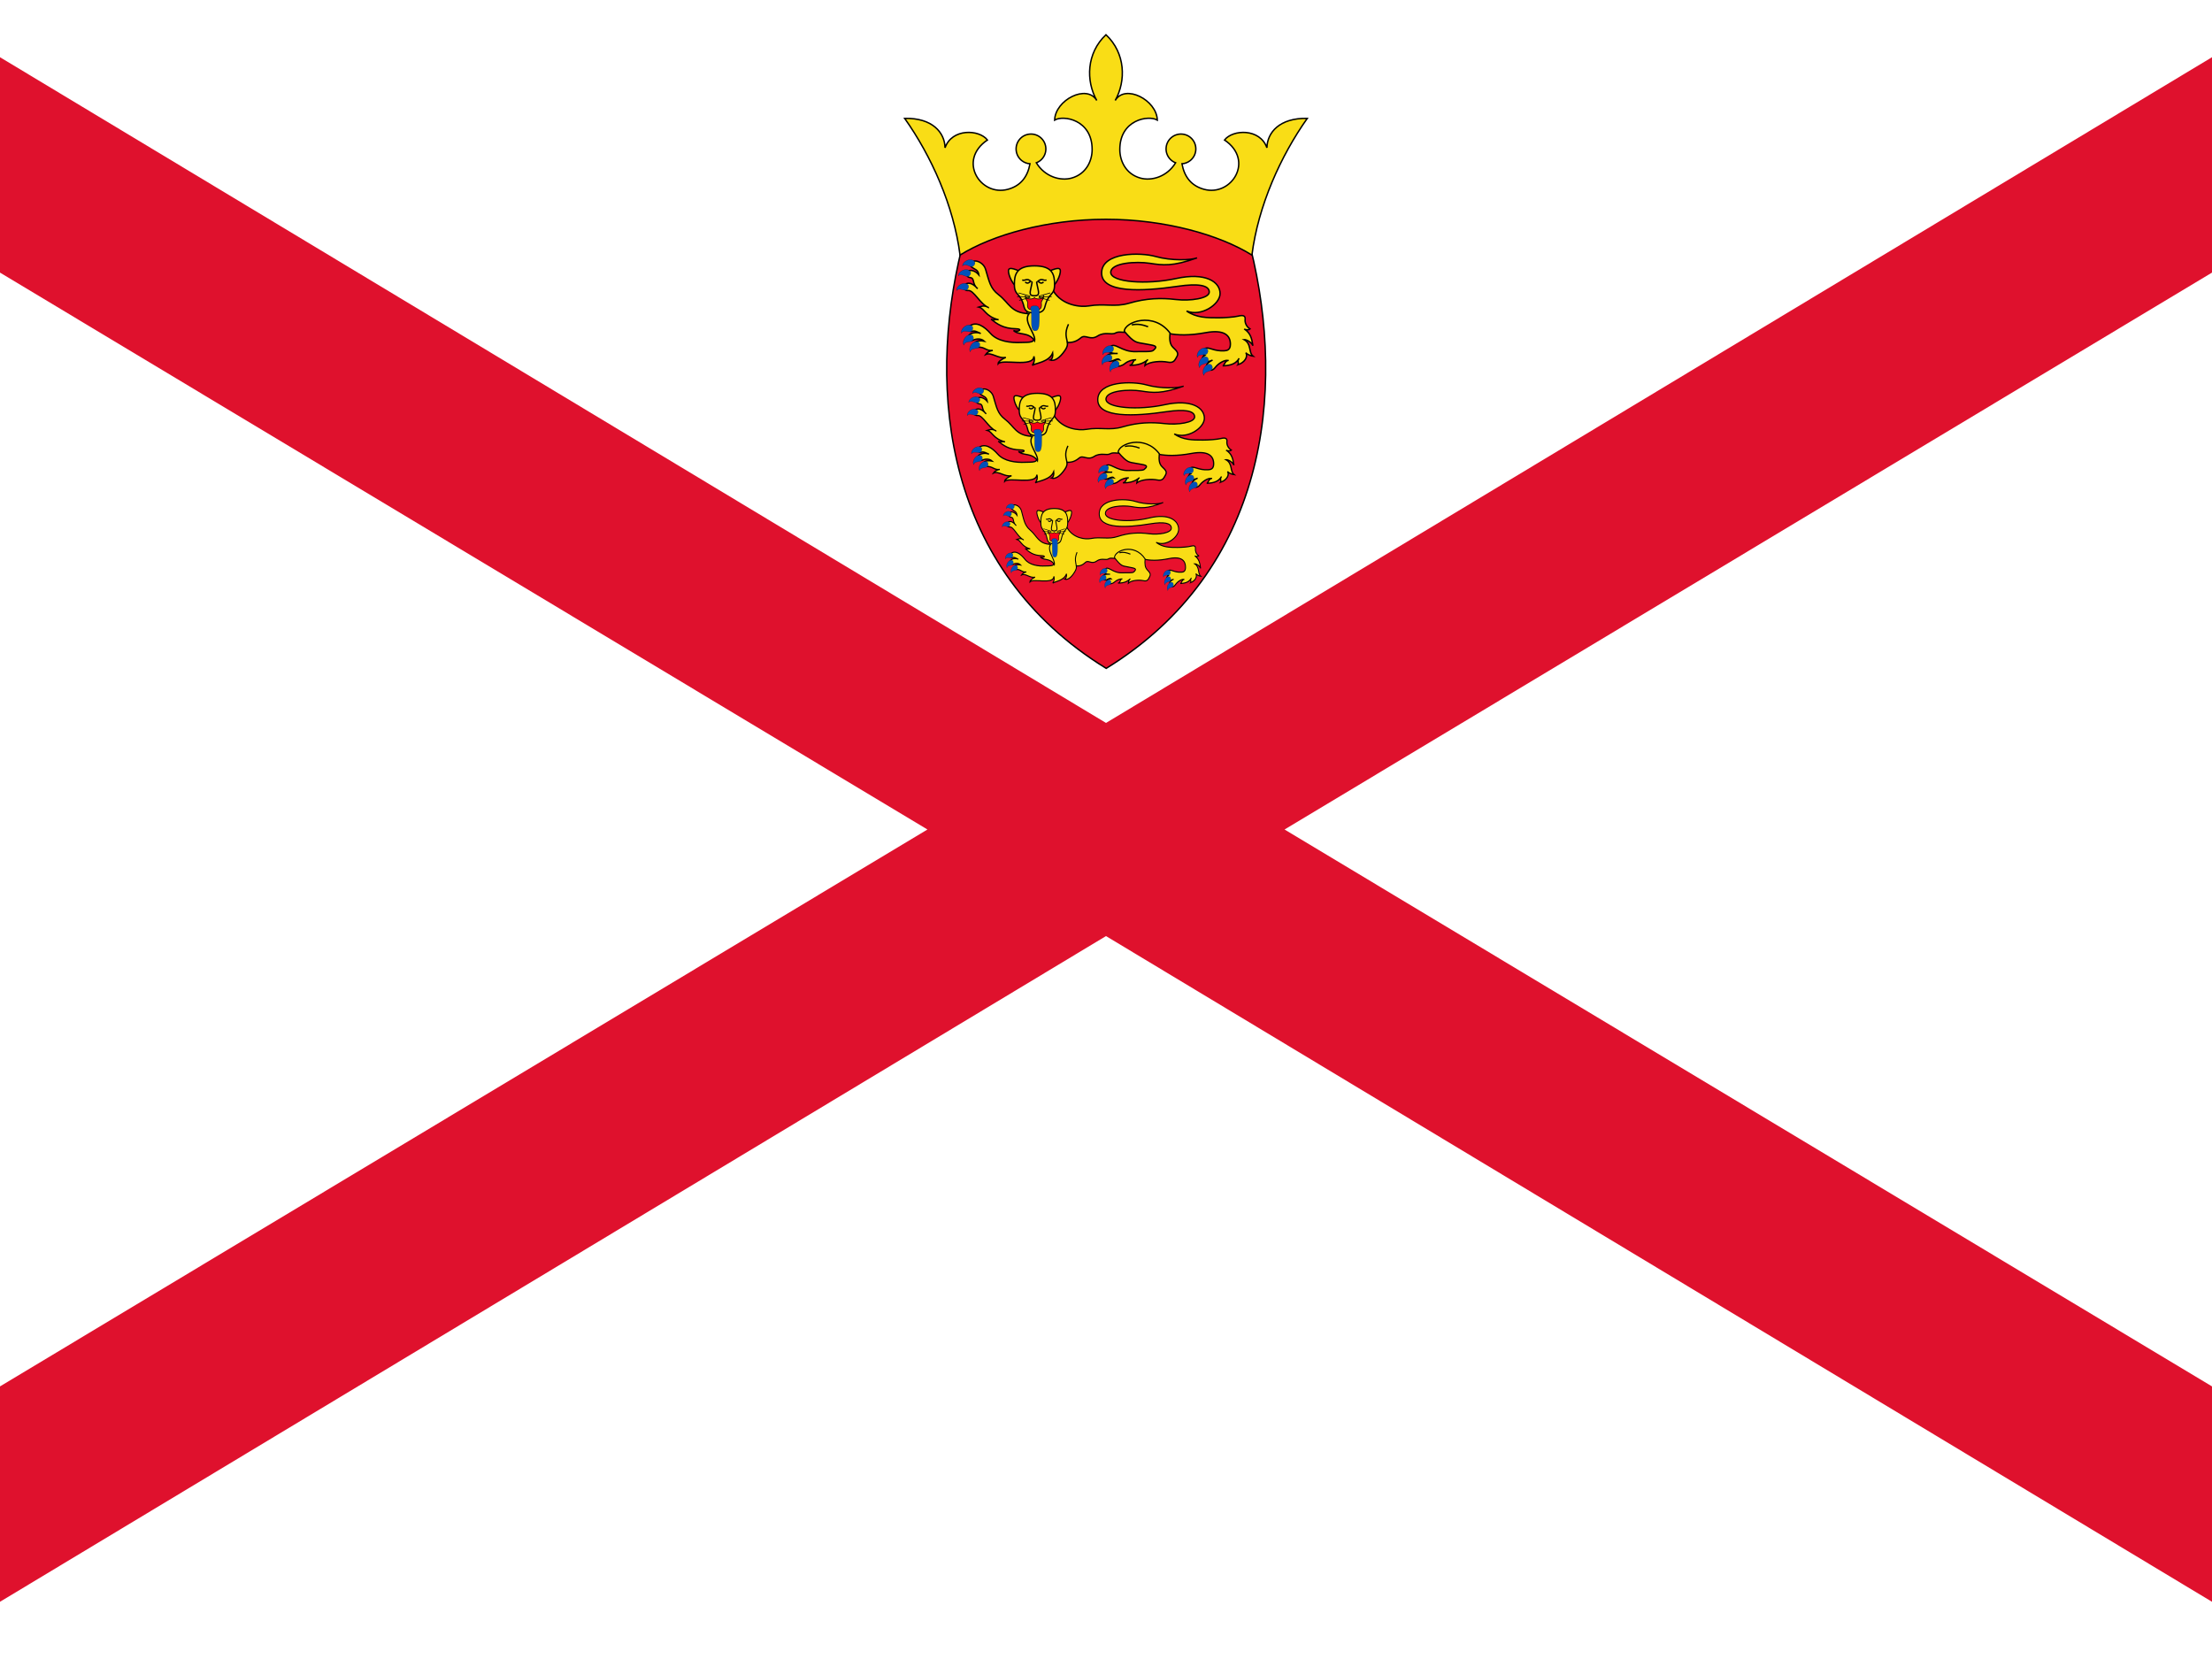
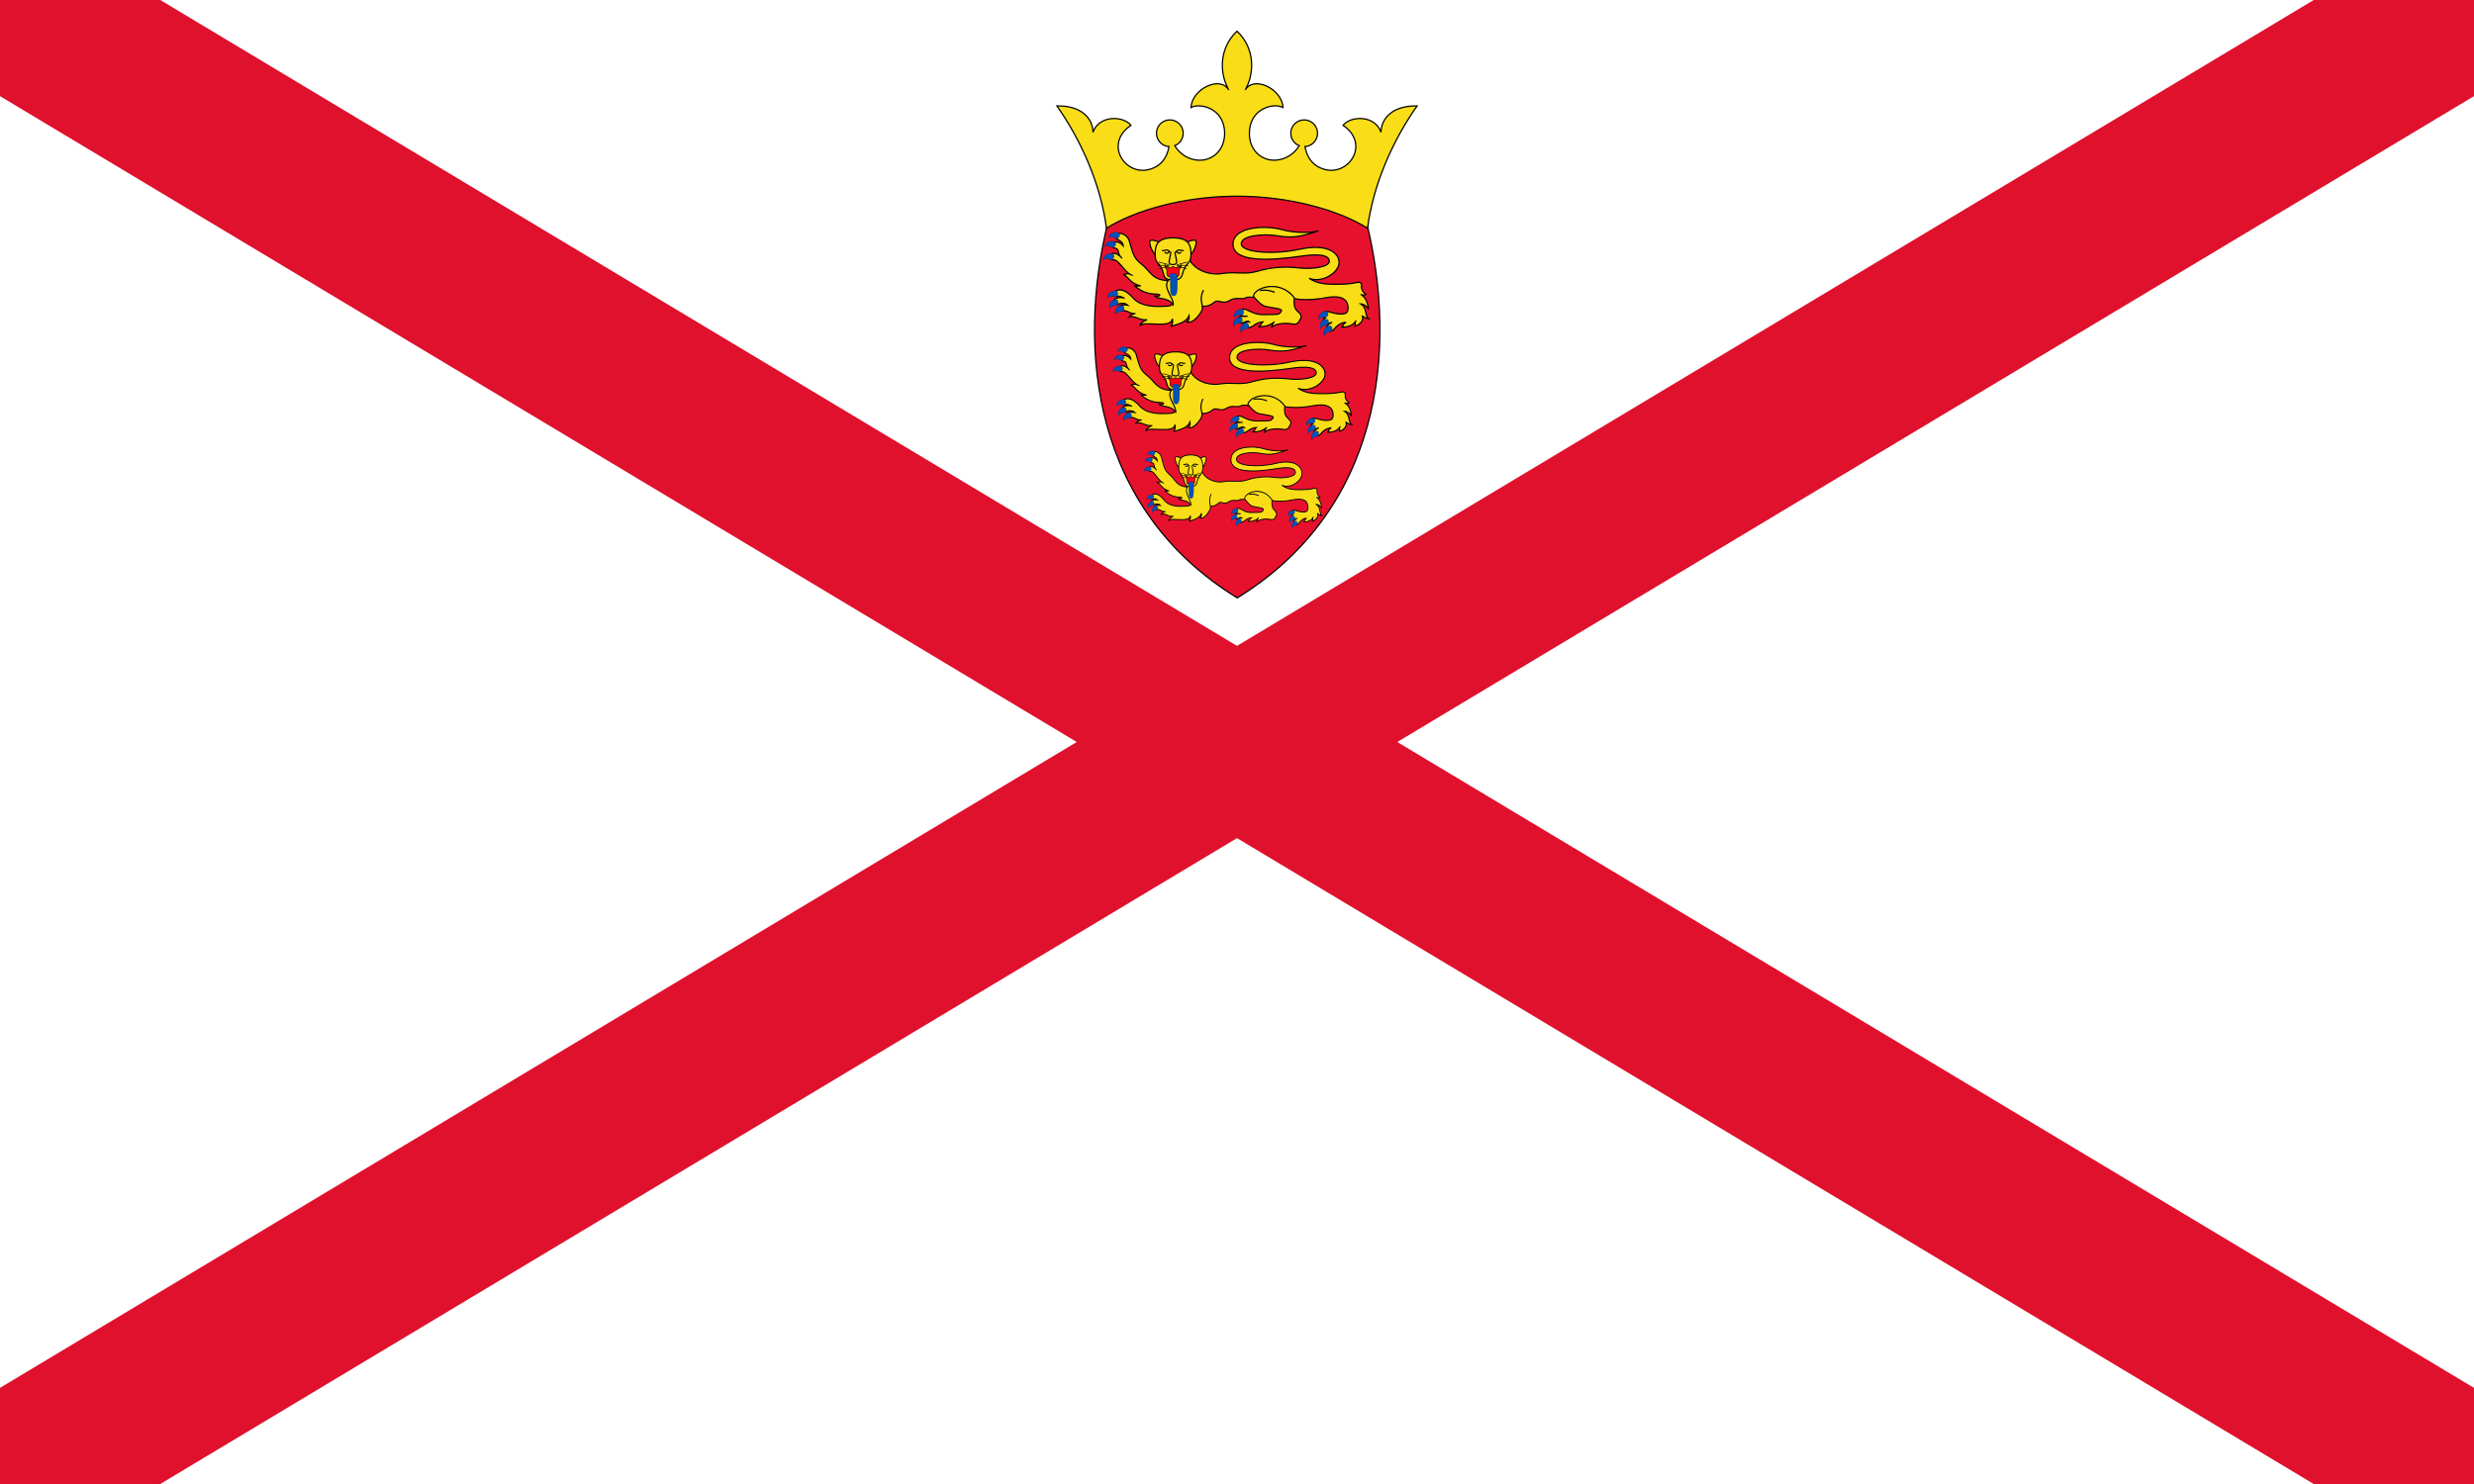
- <svg xmlns="http://www.w3.org/2000/svg" xmlns:xlink="http://www.w3.org/1999/xlink" id="svg2" height="480" viewBox="0,0 30,18" width="640" version="1.0">
-   <defs id="defs81">
-     <clipPath id="clipPath3612" clipPathUnits="userSpaceOnUse">
-       <rect id="rect3614" fill-opacity=".67" height="30" width="40" y="-6" x="-5.254" />
-     </clipPath>
-   </defs>
-   <g id="flag" transform="matrix(.75 0 0 .75 3.9404 2.25)" clip-path="url(#clipPath3612)">
-     <rect id="rect4" height="30" width="50" y="-6" x="-10.254" fill="#fff" />
-     <path id="path6" fill-rule="evenodd" fill="#df112d" d="m-10.254-6v1.927l21.771 13.073-21.771 13.073v1.927h3.281l21.719-13.073 21.719 13.073h3.281v-1.927l-21.771-13.073 21.771-13.073v-1.927h-3.281l-21.719 13.073-21.719-13.073h-3.281z" />
-     <g id="Jersey badge" transform="matrix(.20361 0 0 .20361 -9.6489 -6.0385)">
-       <path id="shield" stroke="#000" stroke-width=".125" fill="#e8112d" d="m132.66 22.233c3.156 12.778 1.425 28.56-12.829 37.316-14.255-8.756-15.986-24.538-12.829-37.316 3.36-3.055 18.632-4.938 25.658 0z" />
-       <path id="crown" stroke="#000" stroke-width=".125" fill="#f9dd16" d="m119.81 19.667c5.226 0 10.093 1.383 12.962 3.176 0.563-4.406 2.561-8.812 4.918-12.142-2.459-0.051-3.561 1.255-3.586 2.613-0.615-1.742-3.023-1.639-3.766-0.692 2.69 1.819 0.615 5.046-1.818 4.38-1.143-0.313-1.747-1.11-1.961-2.267 0.263-0.018 0.524-0.114 0.744-0.292 0.567-0.46 0.654-1.293 0.194-1.86s-1.292-0.654-1.86-0.194c-0.567 0.46-0.654 1.293-0.193 1.86 0.15 0.186 0.343 0.319 0.551 0.399-0.769 1.255-2.148 1.632-3.136 1.355-1.281-0.359-1.819-1.511-1.819-2.536 0-2.664 2.561-3.074 3.33-2.613-0.051-1.793-2.869-3.228-3.74-1.742 0.973-1.742 0.922-4.201-0.82-5.84-1.741 1.639-1.793 4.098-0.819 5.84-0.871-1.486-3.689-0.051-3.74 1.742 0.768-0.461 3.33-0.051 3.33 2.613 0 1.025-0.538 2.177-1.819 2.536-0.988 0.277-2.367-0.1-3.137-1.355 0.209-0.08 0.401-0.212 0.552-0.399 0.46-0.567 0.373-1.4-0.194-1.86s-1.4-0.373-1.86 0.194-0.373 1.4 0.194 1.86c0.221 0.179 0.482 0.275 0.745 0.292-0.214 1.157-0.819 1.954-1.961 2.267-2.433 0.666-4.508-2.562-1.819-4.38-0.742-0.948-3.15-1.05-3.765 0.692-0.026-1.358-1.127-2.664-3.586-2.613 2.356 3.33 4.354 7.736 4.918 12.142 2.869-1.793 7.736-3.176 12.961-3.176z" />
-       <g id="leopard">
-         <g id="g12" stroke="#000" stroke-width=".125" fill="#f9dd16">
-           <path id="body" d="m130.65 32.2c-0.315 0.075-0.315 0.481-0.48 0.481 0.819-0.023 1.217-0.248 1.465-0.661-0.18 0.165-0.023 0.481-0.083 0.556 0.601-0.21 0.887-0.721 0.677-1.067 0.135 0.195 0.526 0.301 0.646 0.316-0.421-0.331-0.12-1.082-0.797-1.473 0.226-0.015 0.662 0.24 0.782 0.541-0.105-0.676-0.211-1.112-0.767-1.488 0.06 0.068 0.376 0.128 0.511 0-0.36-0.226-0.466-0.601-0.435-0.842 0.042-0.337-0.181-0.406-0.602-0.301-0.379 0.095-1.247 0.15-1.758 0.15-1.052 0-1.969 0-2.841-0.601 1.308 0.541 2.976-0.601 2.976-1.548 0-1.052-1.293-1.909-3.908-1.338-2.615 0.571-5.801 0.331-5.801-0.541 0-0.872 2.284-0.992 3.457-0.812 1.172 0.18 2.013 0.301 4.208-0.481-0.541 0.21-2.285 0.271-3.667-0.12-1.383-0.391-4.78-0.391-4.81 1.443-0.03 1.834 3.617 1.667 6.764 1.202 1.833-0.271 2.795-0.09 2.795 0.511 0 0.571-1.683 0.812-2.976 0.661-1.292-0.15-2.615-0.12-4.148 0.331-1.28 0.376-2.164 0-3.577 0.24-0.685 0.116-2.345 0-3.164-1.353-0.504 0.361-2.022 1.116-2.277 1.853-0.361 0.676-0.12 1.349 0.36 2.01 0.606 0.832-0.3 0.706-0.946 0.737-0.886 0.041-2.072-0.094-2.691-0.797-0.548-0.623-1.278-1.121-1.861-0.66-0.3 0.237-0.012 0.55 0.225 0.463 0.235-0.086 0.513 0.087 0.764 0.197-0.401-0.172-0.842-0.039-1.014 0.115-0.237 0.212 0.051 0.618 0.338 0.475 0.225-0.113 0.687-0.188 0.987 0.087-0.325-0.062-0.663-0.049-0.825 0.125s-0.037 0.428 0.313 0.412c0.562-0.025 0.706 0.369 1.269 0.288-0.346 0.045-0.542 0.225-0.632 0.361 0.526-0.24 1.107 0.408 1.789 0.256-0.266 0.11-0.695 0.371-0.691 0.571 0.405-0.466 3.126 0.361 3.186-0.661 0.075 0.21 0.06 0.526-0.15 0.797 0.348-0.21 1.473-0.286 1.818-1.097 0.03 0.24-0.015 0.556-0.225 0.631 0.361 0.118 0.836-0.151 1.322-0.872 0.193-0.286 0.239-0.476 0.206-0.691 0.482 0.018 0.831-0.103 1.207-0.421 0.391-0.331 0.812 0.271 1.473-0.15 0.662-0.421 1.233-0.06 1.593-0.271 0.361-0.21 0.857 0.075 1.248-0.165 0.391-0.24 0.997 0.118 1.644-0.393 1.018 0.373 2.206 1.064 5.12 0.528 1.67-0.307 2.194 0.256 2.194 1.022 0 0.526-0.308 0.572-0.541 0.586-0.929 0.057-1.328-0.348-1.695-0.218-0.246 0.088-0.396 0.488-0.04 0.625-0.294 0.15-0.256 0.431-0.106 0.534s0.537 0.009 0.8-0.113c-0.338 0.153-0.688 0.428-0.488 0.716 0.121 0.174 0.427 0.322 0.713-0.05 0.287-0.375 0.812-0.688 1.146-0.638z" />
-           <path id="left ear" d="m112.14 24.264c-0.842-0.346-1.126-0.355-0.932 0.331 0.083 0.293 0.285 0.706 0.488 0.894 0.008-0.285 0.113-1.075 0.444-1.225z" />
-           <path id="right ear" d="m114.77 24.264c0.842-0.346 1.126-0.355 0.932 0.331-0.083 0.293-0.286 0.706-0.489 0.894-0.007-0.285-0.112-1.075-0.443-1.225z" />
-           <path id="head" d="m113.46 23.802c1.593 0 1.792 0.748 1.784 1.679-0.007 1.007-0.548 0.661-0.856 1.954-0.12 0.505-0.523 0.534-0.928 0.534-0.406 0-0.808-0.028-0.929-0.534-0.307-1.293-0.849-0.947-0.856-1.954-0.008-0.932 0.191-1.679 1.785-1.679z" />
-           <path id="arm" d="m109.36 27.495c-0.406-0.24-0.668-0.074-0.833-0.029 0.526 0.135 0.547 0.81 1.75 1.126-0.271-0.075-0.421 0.075-0.677-0.06 0.496 0.391 1.052 0.843 2.225 0.857 0.654 0.007 0.202 0.346-0.226 0.15 0.444 0.458 1.323 0.083 1.879 0.917 0.105-0.646-1.037-1.668-0.511-2.405-1.622-0.069-1.755-0.968-2.69-1.683-0.761-0.582-0.829-1.173-1.165-2.28-0.153-0.501-0.74-0.814-1.065-0.695-0.284 0.104-0.388 0.35-0.144 0.534 0.244 0.184 0.556 0.209 0.623 0.677-0.317-0.38-0.792-0.517-1.02-0.28-0.139 0.145-0.083 0.482 0.216 0.513 0.487 0.05 0.137 0.525 0.691 0.99-0.491-0.552-0.916-0.602-1.179-0.302-0.157 0.18 0 0.5 0.338 0.466 0.489-0.05 1.056 1.191 1.788 1.505z" />
-           <path id="leg" d="m122.43 32.139c-0.256 0.045-0.18 0.466-0.526 0.496 0.827 0 1.247-0.196 1.638-0.511-0.18 0.105-0.255 0.376-0.27 0.526 0.436-0.376 1.473-0.406 2.014-0.3s0.631-0.15 0.826-0.496c0.196-0.346-0.075-0.541-0.345-0.812-0.271-0.271-0.331-0.646-0.271-1.278-1.443-1.924-4.028-0.992-4.058-0.15 0.932 1.082 1.052 0.962 1.834 1.112 0.781 0.15 1.26 0.15 0.736 0.586-0.18 0.15-0.932 0.08-1.518 0.105-1.311 0.057-1.911-0.906-2.298-0.406-0.319 0.411 0.01 0.593 0.66 0.571-0.45 0.003-1.047-0.021-0.945 0.398 0.172 0.706 0.847-0.131 1.11 0.159-0.225-0.053-0.575 0.084-0.588 0.297-0.012 0.213 0.5 0.487 1.063 0.041 0.308-0.245 0.701-0.337 0.938-0.339z" />
-         </g>
-         <g id="g20" stroke="#000" stroke-width=".125" fill="none">
-           <path id="path22" d="m123.55 29.206c-0.469-0.172-0.899-0.277-1.449-0.163" />
-           <path id="path24" d="m116.48 28.983c-0.386 0.829-0.152 1.239-0.095 1.624" />
-           <path id="path26" d="m112.37 25.052c0.265 0.133 0.414-0.242 0.803 0.156-0.107-0.116-0.24 0.308-0.538 0.027" />
-           <path id="path28" d="m114.53 25.052c-0.265 0.133-0.414-0.242-0.803 0.156 0.107-0.116 0.24 0.308 0.538 0.027" />
-           <path id="path30" d="m113.73 25.207c-0.091 0.075-0.1-0.06-0.031 0.295 0.128 0.651 0.279 0.956-0.248 0.956-0.538 0-0.375-0.305-0.248-0.956 0.07-0.355 0.061-0.22-0.03-0.295" />
-         </g>
-         <path id="path32" stroke="#000" stroke-width=".062" fill="#ff0016" d="m113.46 27.706c0.428 0 0.676-0.007 0.609-0.609-0.028-0.241 0.293-0.337 0.18-0.729 0.12 0.481-0.789 0.435-0.789 0.217 0 0.218-0.909 0.264-0.789-0.217-0.113 0.392 0.207 0.488 0.18 0.729-0.067 0.601 0.181 0.609 0.609 0.609z" />
-         <g id="g34" stroke="#000" stroke-width=".062">
-           <path id="path36" d="m113.07 26.489-1.028-0.287" />
-           <path id="path38" d="m113.07 26.543-1.148-0.01" />
-           <path id="path40" d="m113.08 26.602-0.979 0.262" />
-           <path id="path42" d="m113.84 26.489 1.028-0.287" />
-           <path id="path44" d="m113.84 26.543 1.148-0.01" />
-           <path id="path46" d="m113.83 26.602 0.979 0.262" />
-         </g>
-         <g id="claws and tongue" stroke="#000" stroke-width=".013" fill="#0051ba">
-           <path id="path49" d="m108.13 23.414c-0.299-0.372-1.048-0.058-1.063 0.404 0.253-0.299 0.666 0.132 0.891 0.041 0.156-0.063 0.293-0.294 0.172-0.445z" />
-           <path id="path51" d="m107.75 24.295c-0.299-0.372-1.047-0.058-1.062 0.404 0.252-0.299 0.665 0.132 0.891 0.041 0.156-0.063 0.293-0.294 0.171-0.445z" />
-           <path id="path53" d="m107.55 25.479c-0.339-0.336-1.047 0.06-1.01 0.521 0.218-0.326 0.676 0.056 0.89-0.059 0.148-0.08 0.258-0.325 0.12-0.462z" />
-           <path id="path55" d="m107.91 29.148c-0.376-0.295-1.033 0.18-0.944 0.634 0.179-0.349 0.678-0.022 0.877-0.161 0.138-0.097 0.22-0.352 0.067-0.472z" />
-           <path id="path57" d="m107.89 29.951c-0.448-0.165-0.928 0.489-0.703 0.893 0.062-0.387 0.638-0.229 0.785-0.423 0.102-0.134 0.1-0.403-0.082-0.47z" />
-           <path id="path59" d="m108.46 30.551c-0.448-0.165-0.928 0.489-0.704 0.893 0.063-0.387 0.639-0.23 0.786-0.423 0.102-0.134 0.1-0.403-0.082-0.47z" />
-           <path id="path61" d="m120.2 31.714c-0.448-0.165-0.928 0.489-0.703 0.893 0.063-0.387 0.638-0.229 0.785-0.423 0.102-0.134 0.1-0.403-0.082-0.47z" />
-           <path id="path63" d="m120.81 32.258c-0.464-0.113-0.866 0.592-0.597 0.968 0.018-0.392 0.608-0.301 0.732-0.51 0.086-0.145 0.054-0.411-0.135-0.457z" />
-           <path id="path65" d="m120.38 30.942c-0.414-0.239-0.998 0.325-0.845 0.761 0.128-0.37 0.668-0.117 0.846-0.284 0.123-0.115 0.167-0.38-0.001-0.477z" />
-           <path id="path67" d="m128.73 31.883c-0.464-0.113-0.866 0.592-0.597 0.968 0.019-0.392 0.609-0.301 0.732-0.51 0.086-0.145 0.054-0.411-0.135-0.458z" />
-           <path id="path69" d="m128.75 31.146c-0.421-0.225-0.985 0.359-0.818 0.789 0.115-0.375 0.664-0.14 0.836-0.313 0.119-0.119 0.154-0.385-0.018-0.477z" />
-           <path id="path71" d="m129.07 32.542c-0.468-0.093-0.839 0.629-0.554 0.993 0.002-0.392 0.595-0.327 0.709-0.542 0.08-0.149 0.036-0.413-0.155-0.451z" />
-           <path id="path73" d="m113.49 27.345c0.294 0 0.413 0.086 0.413 0.617 0 1.125-0.013 1.609-0.375 1.609-0.363 0-0.338-0.46-0.338-1.286 0-0.431 0-0.646-0.087-0.611 0-0.281 0.125-0.33 0.387-0.33z" />
-         </g>
+ <svg xmlns="http://www.w3.org/2000/svg" xmlns:xlink="http://www.w3.org/1999/xlink" id="jersey_flag" viewBox="0 0 30 18">
+   <rect width="30" fill="#fff" height="18" />
+   <path stroke="#df112d" stroke-width="2" d="m0 0 30 18m-30 0 30-18" />
+   <g stroke="#000" stroke-width=".015">
+     <path d="m16.57 2.693c0.386 1.561 0.174 3.489-1.567 4.559-1.742-1.07-1.953-2.998-1.567-4.559 0.41-0.373 2.276-0.603 3.135 0z" fill="#e8112d" />
+     <path d="m15 2.38c0.638 0 1.233 0.169 1.583 0.388 0.069-0.538 0.313-1.077 0.601-1.483-0.3-0.006-0.435 0.153-0.438 0.319-0.075-0.213-0.369-0.2-0.46-0.084 0.329 0.222 0.075 0.616-0.222 0.535-0.14-0.038-0.213-0.136-0.24-0.277a0.162 0.162 0 1 0 -0.069 -0.011c-0.094 0.153-0.262 0.199-0.383 0.166-0.157-0.044-0.222-0.185-0.222-0.31 0-0.325 0.313-0.376 0.407-0.319-0.006-0.219-0.35-0.394-0.457-0.213 0.119-0.213 0.113-0.513-0.1-0.713-0.213 0.2-0.219 0.501-0.1 0.713-0.106-0.181-0.451-0.006-0.457 0.213 0.094-0.056 0.407-0.006 0.407 0.319 0 0.125-0.066 0.266-0.222 0.31-0.121 0.034-0.289-0.012-0.383-0.166a0.162 0.162 0 1 0 -0.069 0.011c-0.026 0.141-0.1 0.239-0.24 0.277-0.297 0.081-0.551-0.313-0.222-0.535-0.091-0.116-0.385-0.128-0.46 0.084-0.003-0.166-0.138-0.325-0.438-0.319 0.288 0.407 0.532 0.945 0.601 1.483 0.35-0.219 0.945-0.388 1.583-0.388z" fill="#f9dd16" />
+     <g id="leopard">
+       <g fill="#f9dd16">
+         <path d="m16.324 3.911c-0.038 0.009-0.038 0.059-0.059 0.059 0.1-0.003 0.149-0.03 0.179-0.081-0.022 0.02-0.003 0.059-0.01 0.068 0.073-0.026 0.108-0.088 0.083-0.13 0.016 0.024 0.064 0.037 0.079 0.039-0.051-0.04-0.015-0.132-0.097-0.18 0.028-0.002 0.081 0.029 0.096 0.066-0.013-0.083-0.026-0.136-0.094-0.182 0.007 0.008 0.046 0.016 0.062 0-0.044-0.028-0.057-0.073-0.053-0.103 0.005-0.041-0.022-0.05-0.074-0.037-0.046 0.012-0.152 0.018-0.215 0.018-0.129 0-0.241 0-0.347-0.073 0.16 0.066 0.364-0.073 0.364-0.189 0-0.129-0.158-0.233-0.477-0.163-0.319 0.07-0.709 0.04-0.709-0.066 0-0.106 0.279-0.121 0.422-0.099 0.143 0.022 0.246 0.037 0.514-0.059-0.066 0.026-0.279 0.033-0.448-0.015-0.169-0.048-0.584-0.048-0.588 0.176-0.004 0.224 0.442 0.204 0.826 0.147 0.224-0.033 0.341-0.011 0.341 0.062 0 0.07-0.206 0.099-0.364 0.081-0.158-0.018-0.319-0.015-0.507 0.04-0.156 0.046-0.264 0-0.437 0.029-0.084 0.014-0.286 0-0.387-0.165-0.062 0.044-0.247 0.136-0.278 0.226-0.044 0.083-0.015 0.165 0.044 0.246 0.074 0.102-0.037 0.086-0.116 0.09-0.108 0.005-0.253-0.011-0.329-0.097-0.067-0.076-0.156-0.137-0.227-0.081-0.037 0.029-0.002 0.067 0.027 0.057 0.029-0.011 0.063 0.011 0.093 0.024-0.049-0.021-0.103-0.005-0.124 0.014-0.029 0.026 0.006 0.076 0.041 0.058 0.027-0.014 0.084-0.023 0.121 0.011-0.04-0.008-0.081-0.006-0.101 0.015-0.02 0.021-0.004 0.052 0.038 0.05 0.069-0.003 0.086 0.045 0.155 0.035-0.042 0.006-0.066 0.028-0.077 0.044 0.064-0.029 0.135 0.05 0.219 0.031-0.033 0.013-0.085 0.045-0.084 0.07 0.049-0.057 0.382 0.044 0.389-0.081 0.009 0.026 0.007 0.064-0.018 0.097 0.043-0.026 0.18-0.035 0.222-0.134 0.004 0.029-0.002 0.068-0.027 0.077 0.044 0.014 0.102-0.018 0.162-0.106 0.024-0.035 0.029-0.058 0.025-0.084 0.059 0.002 0.102-0.013 0.147-0.051 0.048-0.04 0.099 0.033 0.18-0.018 0.081-0.051 0.151-0.007 0.195-0.033 0.044-0.026 0.105 0.009 0.152-0.02 0.048-0.029 0.122 0.014 0.201-0.048 0.124 0.046 0.27 0.13 0.625 0.065 0.204-0.037 0.268 0.031 0.268 0.125 0 0.064-0.038 0.07-0.066 0.072-0.113 0.007-0.162-0.042-0.207-0.027-0.03 0.011-0.048 0.06-0.005 0.076-0.036 0.018-0.031 0.053-0.013 0.065 0.018 0.013 0.066 0.001 0.098-0.014-0.041 0.019-0.084 0.052-0.06 0.087 0.015 0.021 0.052 0.039 0.087-0.006 0.035-0.046 0.099-0.084 0.14-0.078z" />
+         <path d="m14.063 2.941c-0.103-0.042-0.138-0.043-0.114 0.04 0.01 0.036 0.035 0.086 0.06 0.109 0.001-0.035 0.014-0.131 0.054-0.15z" />
+         <path d="m14.384 2.941c0.103-0.042 0.138-0.043 0.114 0.04-0.01 0.036-0.035 0.086-0.06 0.109-0.001-0.035-0.014-0.131-0.054-0.15z" />
+         <path d="m14.224 2.885c0.195 0 0.219 0.091 0.218 0.205-0.001 0.123-0.067 0.081-0.105 0.239-0.015 0.062-0.064 0.065-0.113 0.065-0.05 0-0.099-0.003-0.113-0.065-0.037-0.158-0.104-0.116-0.104-0.239-0.001-0.114 0.023-0.205 0.218-0.205z" />
+         <path d="m13.723 3.336c-0.05-0.029-0.082-0.009-0.102-0.004 0.064 0.017 0.067 0.099 0.214 0.138-0.033-0.009-0.051 0.009-0.083-0.007 0.061 0.048 0.129 0.103 0.272 0.105 0.08 0.001 0.025 0.042-0.028 0.018 0.054 0.056 0.162 0.01 0.23 0.112 0.013-0.079-0.127-0.204-0.062-0.294-0.198-0.008-0.214-0.118-0.329-0.206-0.093-0.071-0.101-0.143-0.142-0.279-0.019-0.061-0.09-0.099-0.13-0.085-0.035 0.013-0.047 0.043-0.018 0.065 0.03 0.023 0.068 0.026 0.076 0.083-0.039-0.046-0.097-0.063-0.125-0.034-0.017 0.018-0.01 0.059 0.026 0.063 0.059 0.006 0.017 0.064 0.084 0.121-0.06-0.067-0.112-0.074-0.144-0.037-0.019 0.022 0 0.061 0.041 0.057 0.06-0.006 0.129 0.145 0.218 0.184z" />
+         <path d="m15.32 3.903c-0.031 0.006-0.022 0.057-0.064 0.061 0.101 0 0.152-0.024 0.2-0.062-0.022 0.013-0.031 0.046-0.033 0.064 0.053-0.046 0.18-0.05 0.246-0.037s0.077-0.018 0.101-0.061c0.024-0.042-0.009-0.066-0.042-0.099-0.033-0.033-0.04-0.079-0.033-0.156-0.176-0.235-0.492-0.121-0.496-0.018 0.114 0.132 0.129 0.118 0.224 0.136 0.095 0.018 0.154 0.018 0.09 0.072-0.022 0.018-0.114 0.01-0.185 0.013-0.16 0.007-0.233-0.111-0.281-0.05-0.039 0.05 0.001 0.072 0.081 0.07-0.055 0-0.128-0.003-0.115 0.049 0.021 0.086 0.103-0.016 0.136 0.019-0.027-0.006-0.07 0.01-0.072 0.036-0.002 0.026 0.061 0.06 0.13 0.005 0.038-0.03 0.086-0.041 0.115-0.041z" />
+         <path d="m15.457 3.545c-0.057-0.021-0.11-0.034-0.177-0.02" />
+         <path d="m14.593 3.518c-0.047 0.101-0.019 0.151-0.012 0.198" />
+         <path d="m14.091 3.037c0.032 0.016 0.051-0.03 0.098 0.019-0.013-0.014-0.029 0.038-0.066 0.003" />
+         <path d="m14.355 3.037c-0.032 0.016-0.051-0.03-0.098 0.019 0.013-0.014 0.029 0.038 0.066 0.003" />
+         <path d="m14.257 3.056c-0.011 0.009-0.012-0.007-0.004 0.036 0.016 0.08 0.034 0.117-0.03 0.117-0.066 0-0.046-0.037-0.03-0.117 0.009-0.043 0.007-0.027-0.004-0.036" />
      </g>
-       <use id="use75" xlink:href="#leopard" transform="matrix(.9 0 0 .9 11.6 13.7)" height="18" width="30" y="0" x="0" />
-       <use id="use77" xlink:href="#leopard" transform="matrix(.67 0 0 .75 39.2 27.5)" height="18" width="30" y="0" x="0" />
+       <g stroke-width=".008" fill="#ff0016">
+         <path d="m14.224 3.362c0.052 0 0.083-0.001 0.074-0.074-0.003-0.029 0.036-0.041 0.022-0.089 0.015 0.059-0.096 0.053-0.096 0.027 0 0.027-0.111 0.032-0.096-0.027-0.014 0.048 0.025 0.06 0.022 0.089-0.008 0.073 0.022 0.074 0.074 0.074z" />
+         <path d="m14.177 3.213-0.126-0.035" />
+         <path d="m14.177 3.22-0.14-0.001" />
+         <path d="m14.178 3.227-0.12 0.032" />
+         <path d="m14.271 3.213 0.126-0.035" />
+         <path d="m14.271 3.22 0.14-0.001" />
+         <path d="m14.27 3.227 0.12 0.032" />
+       </g>
+       <g stroke-width=".002" fill="#0051ba">
+         <path d="m13.573 2.837c-0.037-0.045-0.128-0.007-0.13 0.049 0.031-0.037 0.081 0.016 0.109 0.005 0.019-0.008 0.036-0.036 0.021-0.054z" />
+         <path d="m13.526 2.945c-0.037-0.045-0.128-0.007-0.13 0.049 0.031-0.037 0.081 0.016 0.109 0.005 0.019-0.008 0.036-0.036 0.021-0.054z" />
+         <path d="m13.502 3.09c-0.041-0.041-0.128 0.007-0.123 0.064 0.027-0.04 0.083 0.007 0.109-0.007 0.018-0.01 0.032-0.04 0.015-0.056z" />
+         <path d="m13.546 3.538c-0.046-0.036-0.126 0.022-0.115 0.077 0.022-0.043 0.083-0.003 0.107-0.02 0.017-0.012 0.027-0.043 0.008-0.058z" />
+         <path d="m13.543 3.636c-0.055-0.02-0.113 0.06-0.086 0.109 0.008-0.047 0.078-0.028 0.096-0.052 0.012-0.016 0.012-0.049-0.01-0.057z" />
+         <path d="m13.614 3.709c-0.055-0.02-0.113 0.06-0.086 0.109 0.008-0.047 0.078-0.028 0.096-0.052 0.012-0.016 0.012-0.049-0.01-0.057z" />
+         <path d="m15.048 3.851c-0.055-0.02-0.113 0.06-0.086 0.109 0.008-0.047 0.078-0.028 0.096-0.052 0.012-0.016 0.012-0.049-0.01-0.057z" />
+         <path d="m15.122 3.918c-0.057-0.014-0.106 0.072-0.073 0.118 0.002-0.048 0.074-0.037 0.089-0.062 0.011-0.018 0.007-0.05-0.016-0.056z" />
+         <path d="m15.07 3.757c-0.051-0.029-0.122 0.04-0.103 0.093 0.016-0.045 0.082-0.014 0.103-0.035 0.015-0.014 0.02-0.046-0-0.058z" />
+         <path d="m16.09 3.872c-0.057-0.014-0.106 0.072-0.073 0.118 0.002-0.048 0.074-0.037 0.089-0.062 0.011-0.018 0.007-0.05-0.016-0.056z" />
+         <path d="m16.091 3.782c-0.051-0.027-0.12 0.044-0.1 0.096 0.014-0.046 0.081-0.017 0.102-0.038 0.015-0.015 0.019-0.047-0.002-0.058z" />
+         <path d="m16.131 3.952c-0.057-0.011-0.102 0.077-0.068 0.121 0-0.048 0.073-0.04 0.087-0.066 0.01-0.018 0.004-0.051-0.019-0.055z" />
+         <path d="m14.228 3.317c0.036 0 0.05 0.01 0.05 0.075 0 0.137-0.002 0.197-0.046 0.197-0.044 0-0.041-0.056-0.041-0.157 0-0.053 0-0.079-0.011-0.075 0-0.034 0.015-0.04 0.047-0.04z" />
+       </g>
    </g>
+     <use xlink:href="#leopard" transform="matrix(.9 0 0 .9 1.4534 1.6714)" />
+     <use xlink:href="#leopard" transform="matrix(.67 0 0 .75 4.9087 3.3538)" />
  </g>
</svg>
